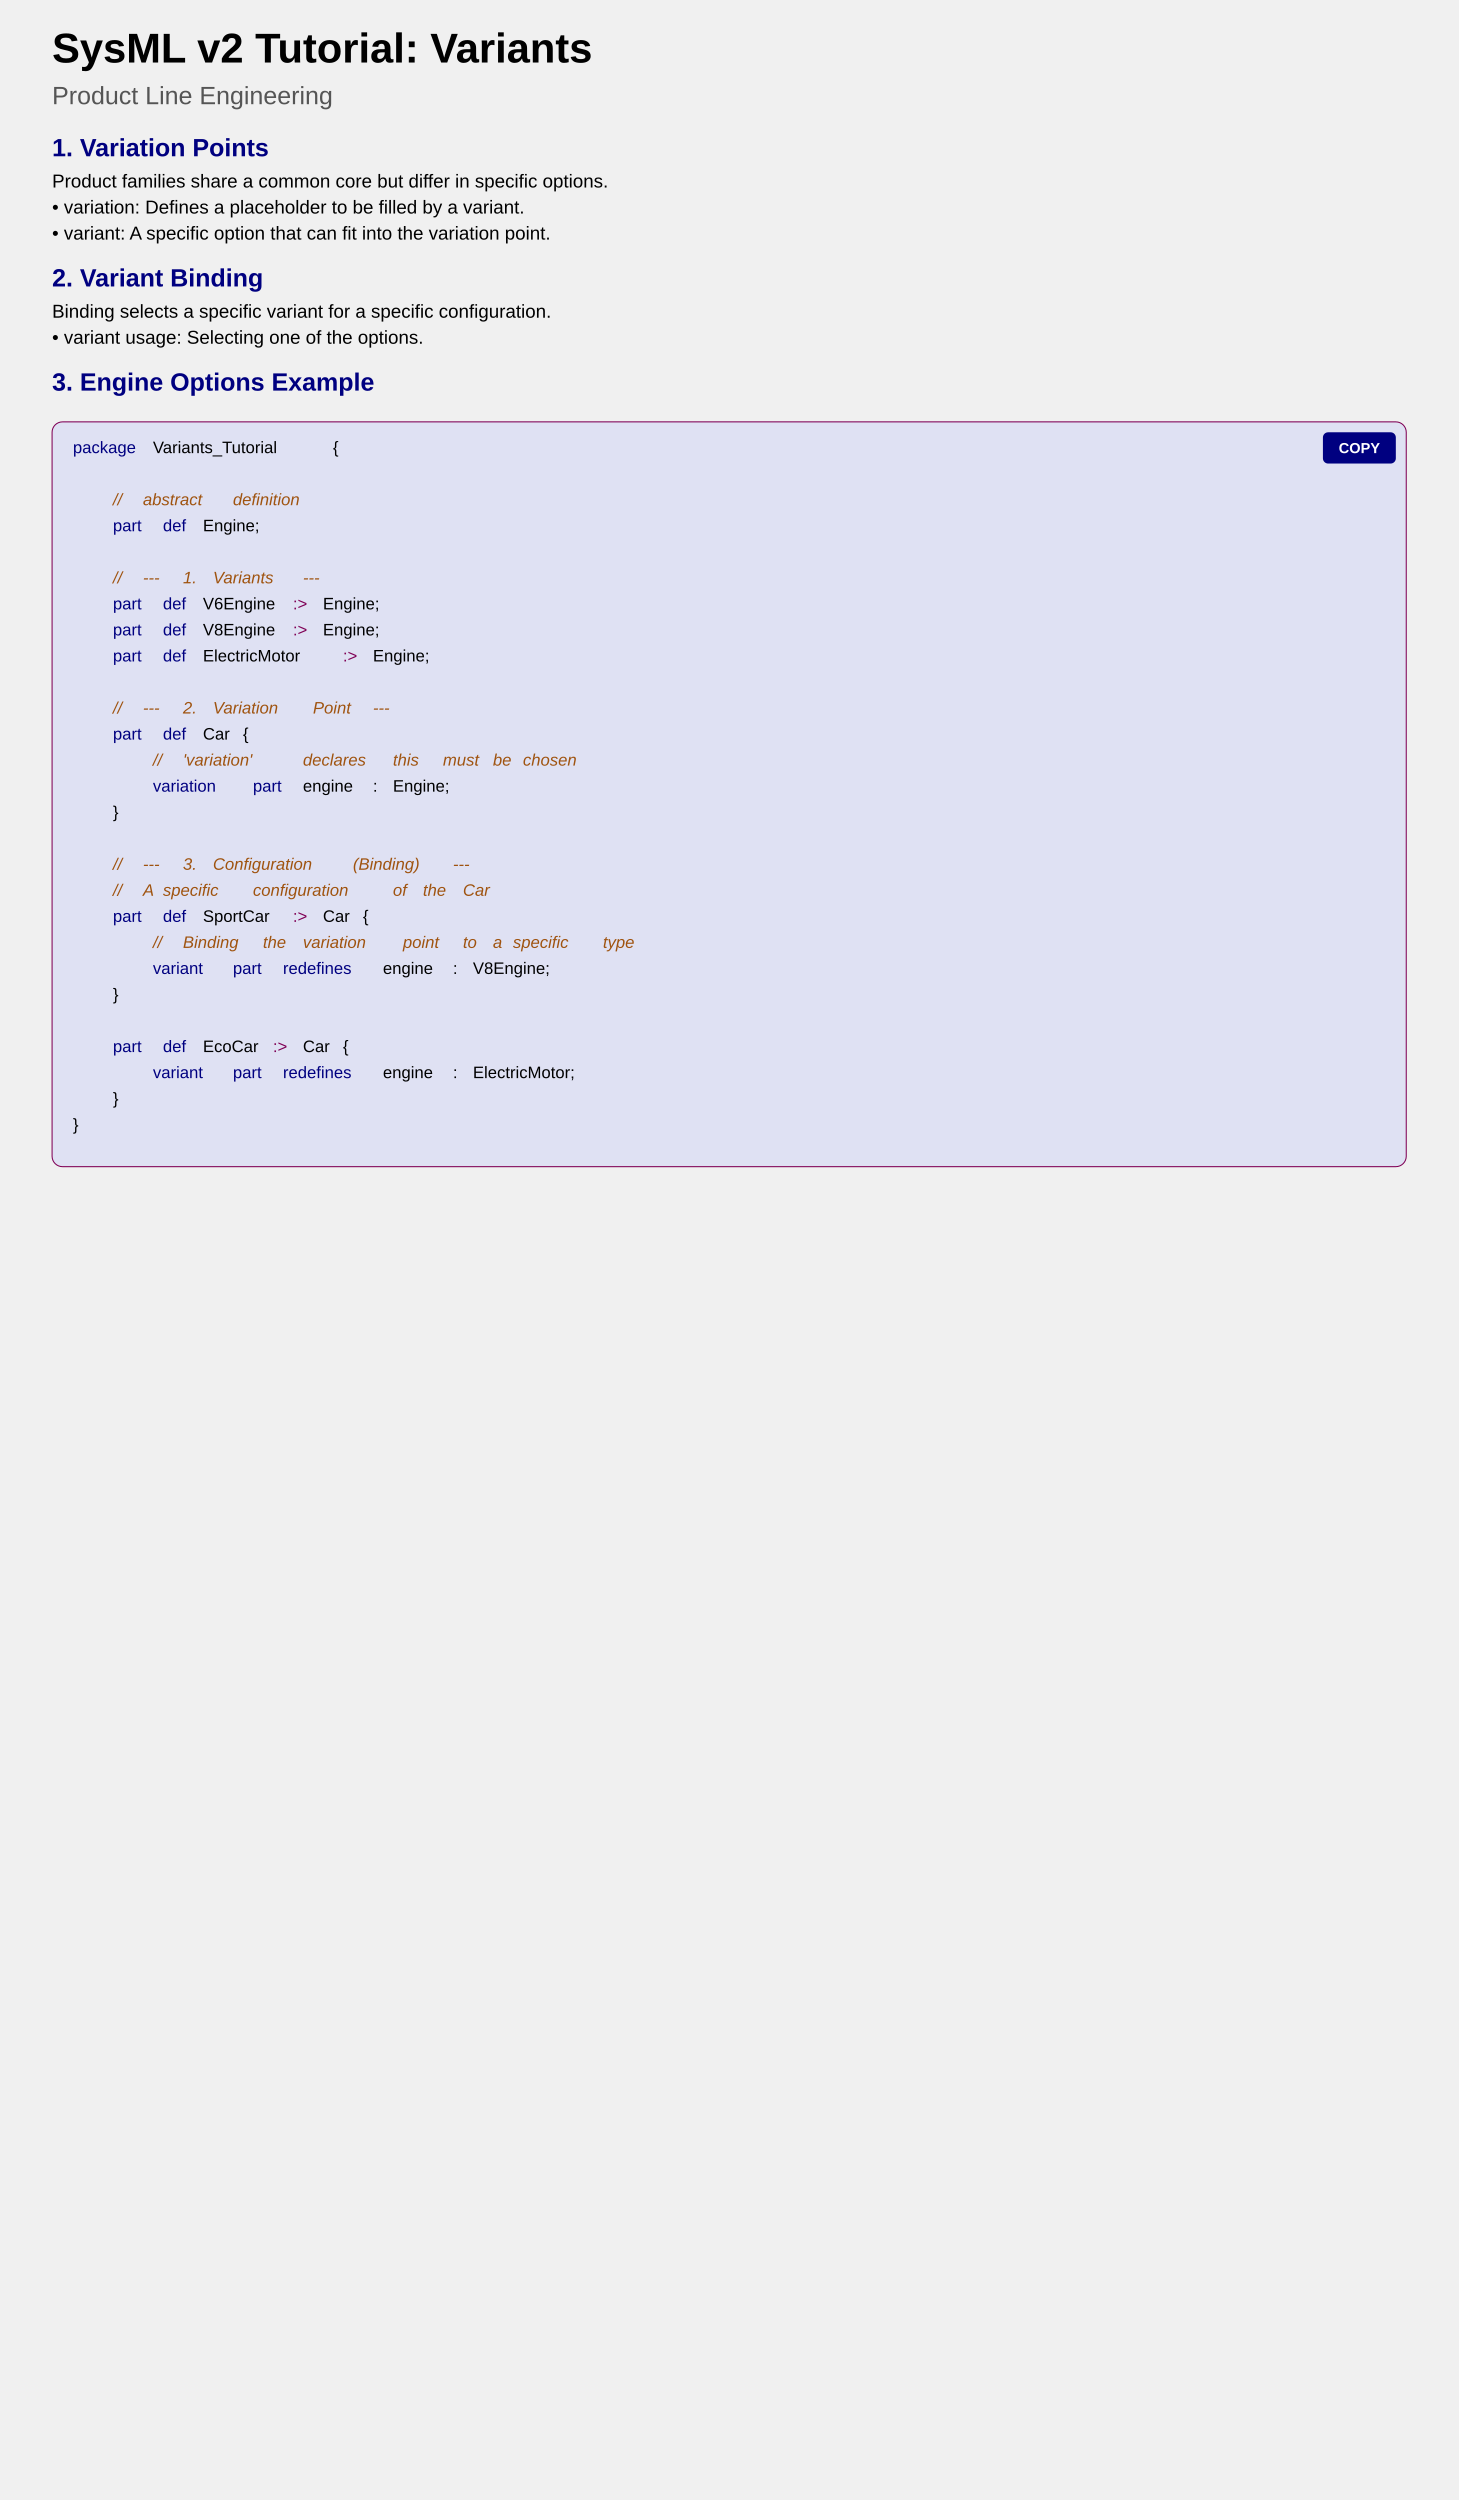
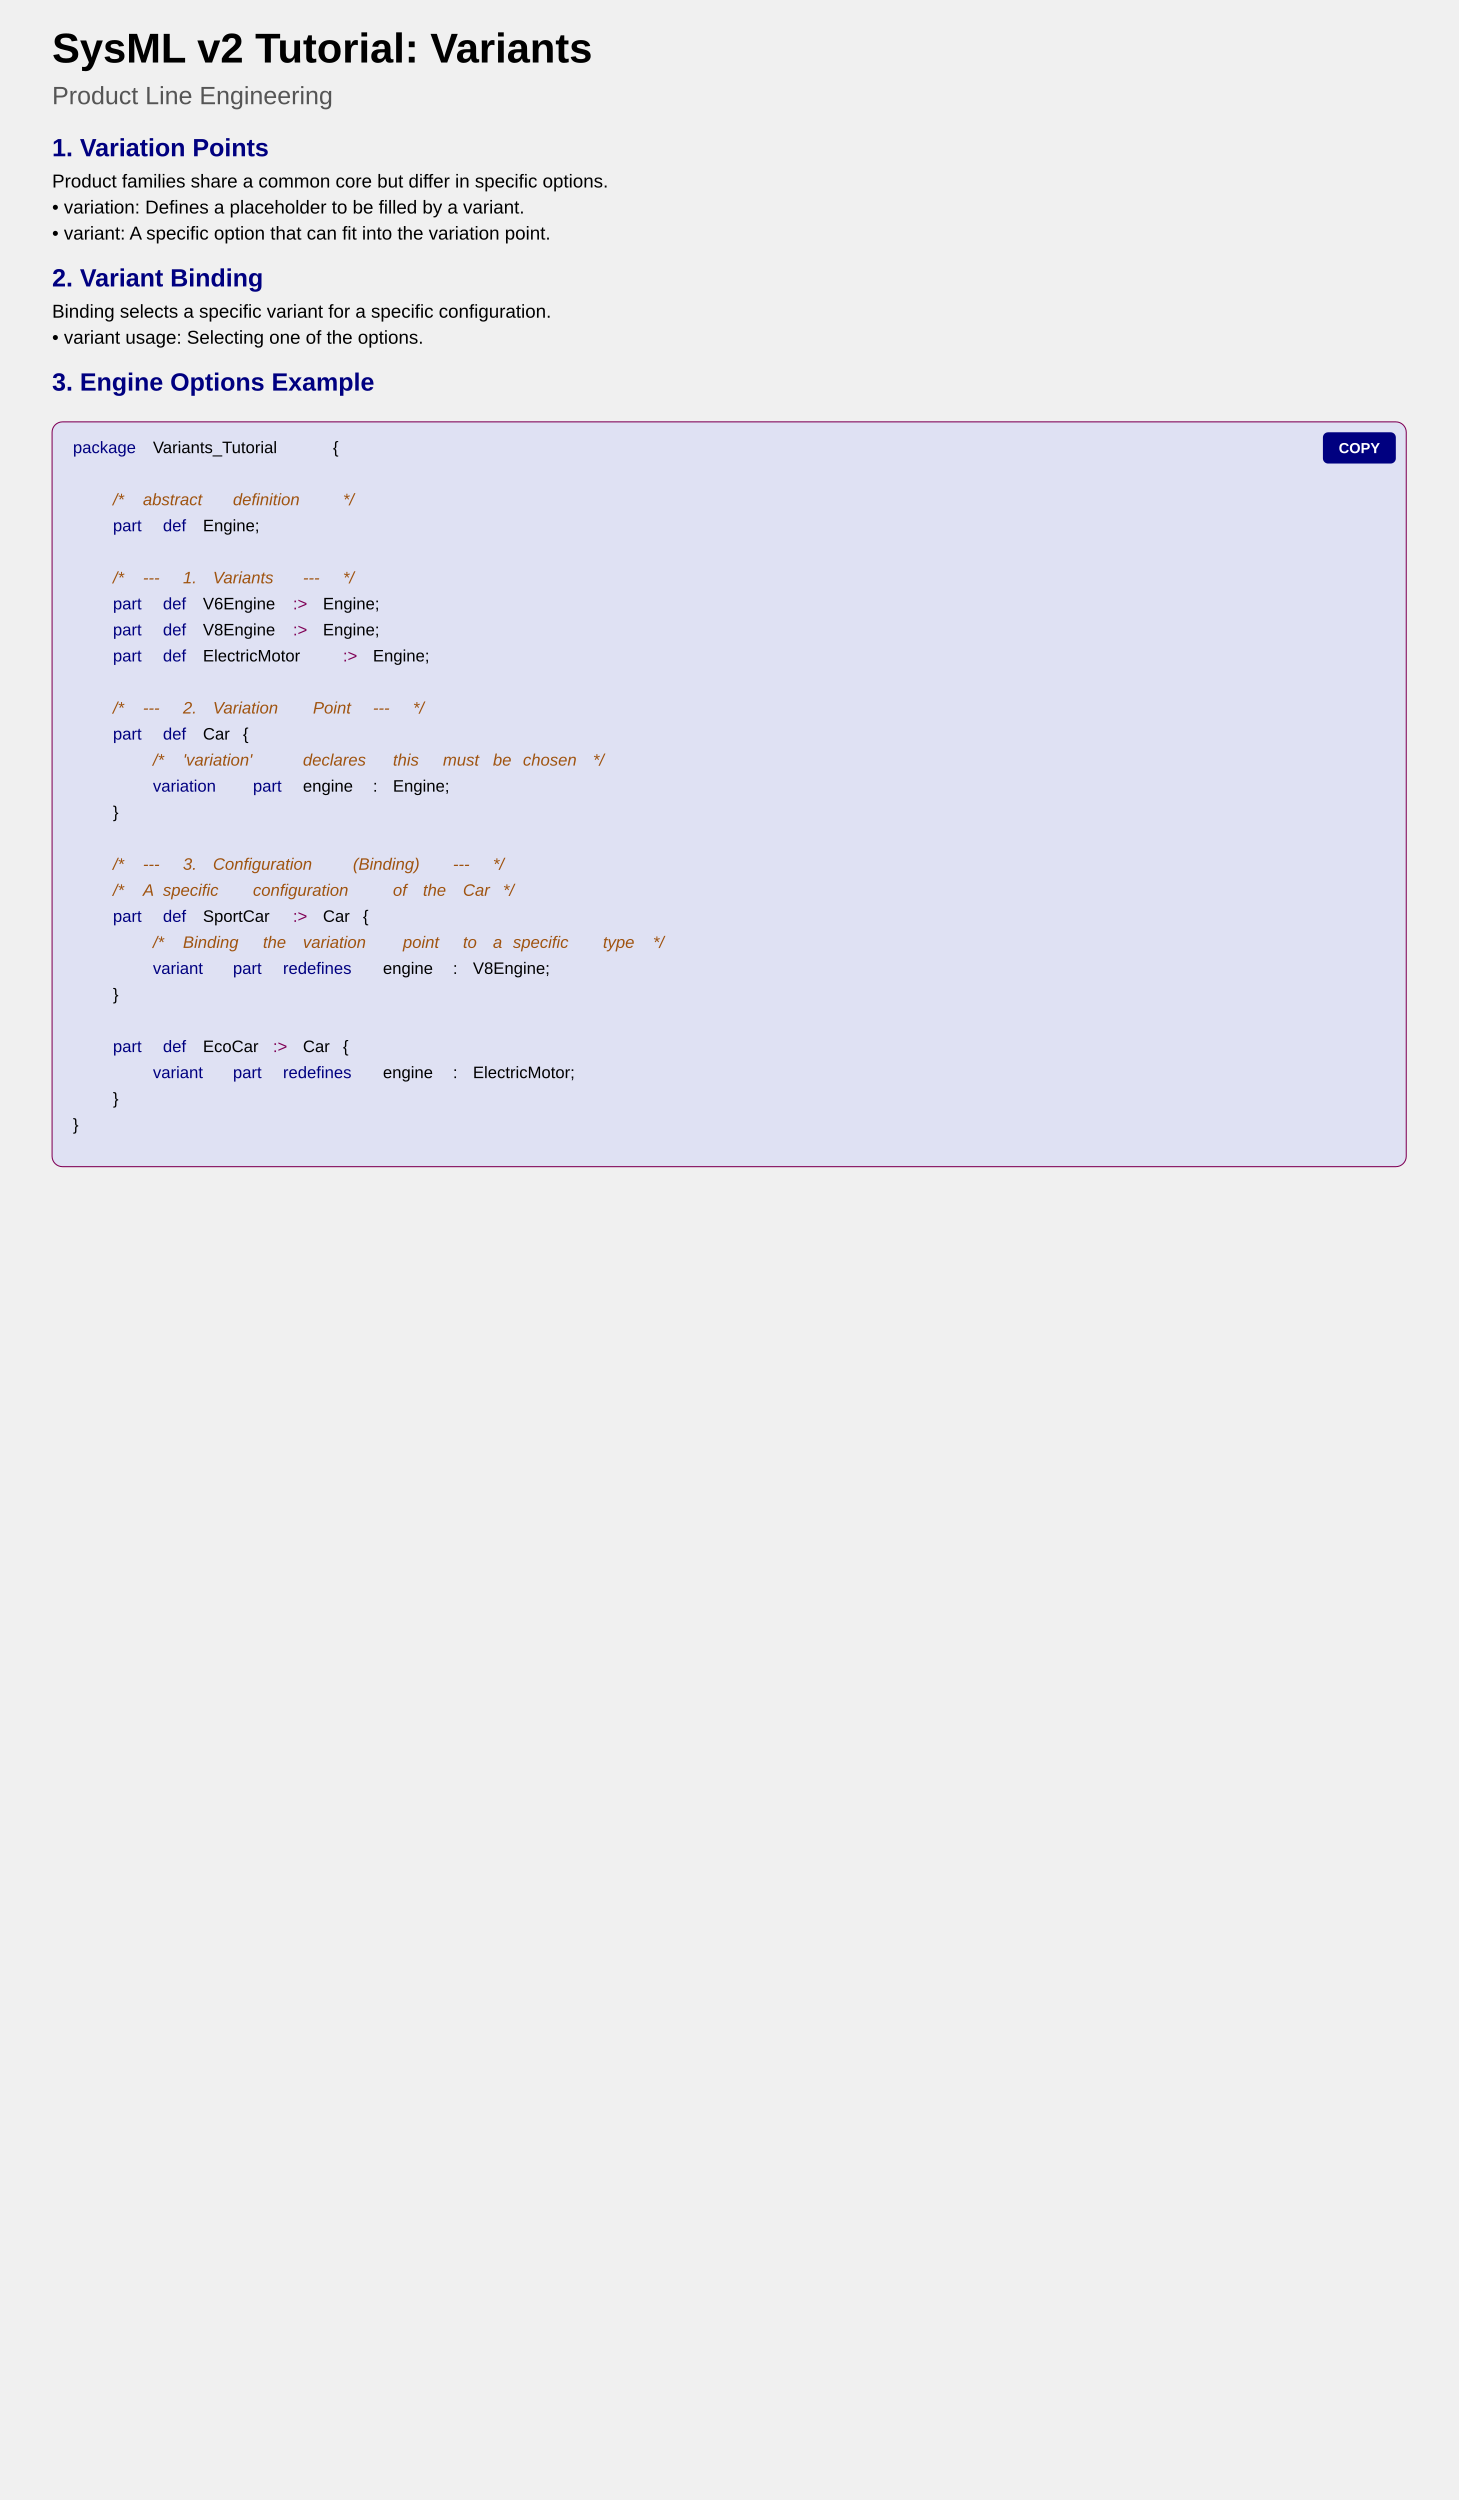
<svg xmlns="http://www.w3.org/2000/svg" width="1400" height="2400" viewBox="0 0 1400 2400" style="font-family: 'Arial', sans-serif; background-color: #FFFFFF;">
  <text x="50" y="60" font-size="40" fill="#000000" font-weight="bold" text-anchor="start" font-family="'Arial', sans-serif">SysML v2 Tutorial: Variants</text>
  <text x="50" y="100" font-size="24" fill="#555555" font-weight="italic" text-anchor="start" font-family="'Arial', sans-serif">Product Line Engineering</text>
  <text x="50" y="150" font-size="24" fill="#000080" font-weight="bold" text-anchor="start">1. Variation Points</text>
  <text x="50" y="180" font-size="18" fill="#000000" font-weight="normal" text-anchor="start">Product families share a common core but differ in specific options.</text>
  <text x="50" y="205" font-size="18" fill="#000000" font-weight="normal" text-anchor="start">• variation: Defines a placeholder to be filled by a variant.</text>
  <text x="50" y="230" font-size="18" fill="#000000" font-weight="normal" text-anchor="start">• variant: A specific option that can fit into the variation point.</text>
  <text x="50" y="275" font-size="24" fill="#000080" font-weight="bold" text-anchor="start">2. Variant Binding</text>
  <text x="50" y="305" font-size="18" fill="#000000" font-weight="normal" text-anchor="start">Binding selects a specific variant for a specific configuration.</text>
  <text x="50" y="330" font-size="18" fill="#000000" font-weight="normal" text-anchor="start">• variant usage: Selecting one of the options.</text>
  <text x="50" y="375" font-size="24" fill="#000080" font-weight="bold" text-anchor="start">3. Engine Options Example</text>
  <rect x="50" y="405" width="1300" height="715" fill="#DFE1F3" rx="10" ry="10" stroke="#7F0055" stroke-width="1" />
-   <text id="code_094c2b44087c450f84b5f7f4574c7ae9" style="display:none;">cGFja2FnZSBWYXJpYW50c19UdXRvcmlhbCB7CiAgICAKICAgIC8vIGFic3RyYWN0IGRlZmluaXRpb24KICAgIHBhcnQgZGVmIEVuZ2luZTsKICAgIAogICAgLy8gLS0tIDEuIFZhcmlhbnRzIC0tLQogICAgcGFydCBkZWYgVjZFbmdpbmUgOj4gRW5naW5lOwogICAgcGFydCBkZWYgVjhFbmdpbmUgOj4gRW5naW5lOwogICAgcGFydCBkZWYgRWxlY3RyaWNNb3RvciA6PiBFbmdpbmU7CiAgICAKICAgIC8vIC0tLSAyLiBWYXJpYXRpb24gUG9pbnQgLS0tCiAgICBwYXJ0IGRlZiBDYXIgewogICAgICAgIC8vICd2YXJpYXRpb24nIGRlY2xhcmVzIHRoaXMgbXVzdCBiZSBjaG9zZW4KICAgICAgICB2YXJpYXRpb24gcGFydCBlbmdpbmUgOiBFbmdpbmU7CiAgICB9CiAgICAKICAgIC8vIC0tLSAzLiBDb25maWd1cmF0aW9uIChCaW5kaW5nKSAtLS0KICAgIC8vIEEgc3BlY2lmaWMgY29uZmlndXJhdGlvbiBvZiB0aGUgQ2FyCiAgICBwYXJ0IGRlZiBTcG9ydENhciA6PiBDYXIgewogICAgICAgIC8vIEJpbmRpbmcgdGhlIHZhcmlhdGlvbiBwb2ludCB0byBhIHNwZWNpZmljIHR5cGUKICAgICAgICB2YXJpYW50IHBhcnQgcmVkZWZpbmVzIGVuZ2luZSA6IFY4RW5naW5lOwogICAgfQogICAgCiAgICBwYXJ0IGRlZiBFY29DYXIgOj4gQ2FyIHsKICAgICAgICB2YXJpYW50IHBhcnQgcmVkZWZpbmVzIGVuZ2luZSA6IEVsZWN0cmljTW90b3I7CiAgICB9Cn0=</text>
+   <text id="code_355926c9992145b9bba77c5f2ae8bbe0" style="display:none;">cGFja2FnZSBWYXJpYW50c19UdXRvcmlhbCB7CiAgICAKICAgIC8qIGFic3RyYWN0IGRlZmluaXRpb24gKi8KICAgIHBhcnQgZGVmIEVuZ2luZTsKICAgIAogICAgLyogLS0tIDEuIFZhcmlhbnRzIC0tLSAqLwogICAgcGFydCBkZWYgVjZFbmdpbmUgOj4gRW5naW5lOwogICAgcGFydCBkZWYgVjhFbmdpbmUgOj4gRW5naW5lOwogICAgcGFydCBkZWYgRWxlY3RyaWNNb3RvciA6PiBFbmdpbmU7CiAgICAKICAgIC8qIC0tLSAyLiBWYXJpYXRpb24gUG9pbnQgLS0tICovCiAgICBwYXJ0IGRlZiBDYXIgewogICAgICAgIC8qICd2YXJpYXRpb24nIGRlY2xhcmVzIHRoaXMgbXVzdCBiZSBjaG9zZW4gKi8KICAgICAgICB2YXJpYXRpb24gcGFydCBlbmdpbmUgOiBFbmdpbmU7CiAgICB9CiAgICAKICAgIC8qIC0tLSAzLiBDb25maWd1cmF0aW9uIChCaW5kaW5nKSAtLS0gKi8KICAgIC8qIEEgc3BlY2lmaWMgY29uZmlndXJhdGlvbiBvZiB0aGUgQ2FyICovCiAgICBwYXJ0IGRlZiBTcG9ydENhciA6PiBDYXIgewogICAgICAgIC8qIEJpbmRpbmcgdGhlIHZhcmlhdGlvbiBwb2ludCB0byBhIHNwZWNpZmljIHR5cGUgKi8KICAgICAgICB2YXJpYW50IHBhcnQgcmVkZWZpbmVzIGVuZ2luZSA6IFY4RW5naW5lOwogICAgfQogICAgCiAgICBwYXJ0IGRlZiBFY29DYXIgOj4gQ2FyIHsKICAgICAgICB2YXJpYW50IHBhcnQgcmVkZWZpbmVzIGVuZ2luZSA6IEVsZWN0cmljTW90b3I7CiAgICB9Cn0=</text>
  <g style="cursor: pointer;">
    <rect x="1270" y="415" width="70" height="30" fill="#000080" rx="5" ry="5" />
    <text x="1305" y="435" font-size="14" fill="#FFFFFF" font-weight="bold" text-anchor="middle">COPY</text>
  </g>
  <text x="70" y="435" font-size="16" fill="#000080" font-weight="normal" text-anchor="start" font-family="'Arial', sans-serif" font-style="normal" xml:space="preserve">package </text>
  <text x="146.8" y="435" font-size="16" fill="#000000" font-weight="normal" text-anchor="start" font-family="'Arial', sans-serif" font-style="normal" xml:space="preserve">Variants_Tutorial </text>
  <text x="319.6" y="435" font-size="16" fill="#000000" font-weight="normal" text-anchor="start" font-family="'Arial', sans-serif" font-style="normal" xml:space="preserve">{ </text>
  <text x="70" y="460" font-size="16" fill="#000000" font-weight="normal" text-anchor="start" font-family="'Arial', sans-serif" font-style="normal" xml:space="preserve"> </text>
  <text x="79.6" y="460" font-size="16" fill="#000000" font-weight="normal" text-anchor="start" font-family="'Arial', sans-serif" font-style="normal" xml:space="preserve"> </text>
  <text x="89.2" y="460" font-size="16" fill="#000000" font-weight="normal" text-anchor="start" font-family="'Arial', sans-serif" font-style="normal" xml:space="preserve"> </text>
  <text x="98.8" y="460" font-size="16" fill="#000000" font-weight="normal" text-anchor="start" font-family="'Arial', sans-serif" font-style="normal" xml:space="preserve"> </text>
  <text x="108.4" y="460" font-size="16" fill="#000000" font-weight="normal" text-anchor="start" font-family="'Arial', sans-serif" font-style="normal" xml:space="preserve"> </text>
  <text x="70" y="485" font-size="16" fill="#000000" font-weight="normal" text-anchor="start" font-family="'Arial', sans-serif" font-style="normal" xml:space="preserve"> </text>
  <text x="79.6" y="485" font-size="16" fill="#000000" font-weight="normal" text-anchor="start" font-family="'Arial', sans-serif" font-style="normal" xml:space="preserve"> </text>
  <text x="89.2" y="485" font-size="16" fill="#000000" font-weight="normal" text-anchor="start" font-family="'Arial', sans-serif" font-style="normal" xml:space="preserve"> </text>
  <text x="98.8" y="485" font-size="16" fill="#000000" font-weight="normal" text-anchor="start" font-family="'Arial', sans-serif" font-style="normal" xml:space="preserve"> </text>
-   <text x="108.4" y="485" font-size="16" fill="#9F530F" font-weight="normal" text-anchor="start" font-family="'Arial', sans-serif" font-style="italic" xml:space="preserve">// </text>
+   <text x="108.4" y="485" font-size="16" fill="#9F530F" font-weight="normal" text-anchor="start" font-family="'Arial', sans-serif" font-style="italic" xml:space="preserve">/* </text>
  <text x="137.2" y="485" font-size="16" fill="#9F530F" font-weight="normal" text-anchor="start" font-family="'Arial', sans-serif" font-style="italic" xml:space="preserve">abstract </text>
  <text x="223.6" y="485" font-size="16" fill="#9F530F" font-weight="normal" text-anchor="start" font-family="'Arial', sans-serif" font-style="italic" xml:space="preserve">definition </text>
+   <text x="329.2" y="485" font-size="16" fill="#9F530F" font-weight="normal" text-anchor="start" font-family="'Arial', sans-serif" font-style="italic" xml:space="preserve">*/ </text>
  <text x="70" y="510" font-size="16" fill="#000000" font-weight="normal" text-anchor="start" font-family="'Arial', sans-serif" font-style="normal" xml:space="preserve"> </text>
  <text x="79.6" y="510" font-size="16" fill="#000000" font-weight="normal" text-anchor="start" font-family="'Arial', sans-serif" font-style="normal" xml:space="preserve"> </text>
  <text x="89.2" y="510" font-size="16" fill="#000000" font-weight="normal" text-anchor="start" font-family="'Arial', sans-serif" font-style="normal" xml:space="preserve"> </text>
  <text x="98.8" y="510" font-size="16" fill="#000000" font-weight="normal" text-anchor="start" font-family="'Arial', sans-serif" font-style="normal" xml:space="preserve"> </text>
  <text x="108.4" y="510" font-size="16" fill="#000080" font-weight="normal" text-anchor="start" font-family="'Arial', sans-serif" font-style="normal" xml:space="preserve">part </text>
  <text x="156.4" y="510" font-size="16" fill="#000080" font-weight="normal" text-anchor="start" font-family="'Arial', sans-serif" font-style="normal" xml:space="preserve">def </text>
  <text x="194.8" y="510" font-size="16" fill="#000000" font-weight="normal" text-anchor="start" font-family="'Arial', sans-serif" font-style="normal" xml:space="preserve">Engine; </text>
  <text x="70" y="535" font-size="16" fill="#000000" font-weight="normal" text-anchor="start" font-family="'Arial', sans-serif" font-style="normal" xml:space="preserve"> </text>
  <text x="79.6" y="535" font-size="16" fill="#000000" font-weight="normal" text-anchor="start" font-family="'Arial', sans-serif" font-style="normal" xml:space="preserve"> </text>
  <text x="89.2" y="535" font-size="16" fill="#000000" font-weight="normal" text-anchor="start" font-family="'Arial', sans-serif" font-style="normal" xml:space="preserve"> </text>
  <text x="98.8" y="535" font-size="16" fill="#000000" font-weight="normal" text-anchor="start" font-family="'Arial', sans-serif" font-style="normal" xml:space="preserve"> </text>
  <text x="108.4" y="535" font-size="16" fill="#000000" font-weight="normal" text-anchor="start" font-family="'Arial', sans-serif" font-style="normal" xml:space="preserve"> </text>
  <text x="70" y="560" font-size="16" fill="#000000" font-weight="normal" text-anchor="start" font-family="'Arial', sans-serif" font-style="normal" xml:space="preserve"> </text>
  <text x="79.6" y="560" font-size="16" fill="#000000" font-weight="normal" text-anchor="start" font-family="'Arial', sans-serif" font-style="normal" xml:space="preserve"> </text>
  <text x="89.2" y="560" font-size="16" fill="#000000" font-weight="normal" text-anchor="start" font-family="'Arial', sans-serif" font-style="normal" xml:space="preserve"> </text>
  <text x="98.8" y="560" font-size="16" fill="#000000" font-weight="normal" text-anchor="start" font-family="'Arial', sans-serif" font-style="normal" xml:space="preserve"> </text>
-   <text x="108.4" y="560" font-size="16" fill="#9F530F" font-weight="normal" text-anchor="start" font-family="'Arial', sans-serif" font-style="italic" xml:space="preserve">// </text>
+   <text x="108.4" y="560" font-size="16" fill="#9F530F" font-weight="normal" text-anchor="start" font-family="'Arial', sans-serif" font-style="italic" xml:space="preserve">/* </text>
  <text x="137.2" y="560" font-size="16" fill="#9F530F" font-weight="normal" text-anchor="start" font-family="'Arial', sans-serif" font-style="italic" xml:space="preserve">--- </text>
  <text x="175.6" y="560" font-size="16" fill="#9F530F" font-weight="normal" text-anchor="start" font-family="'Arial', sans-serif" font-style="italic" xml:space="preserve">1. </text>
  <text x="204.4" y="560" font-size="16" fill="#9F530F" font-weight="normal" text-anchor="start" font-family="'Arial', sans-serif" font-style="italic" xml:space="preserve">Variants </text>
  <text x="290.8" y="560" font-size="16" fill="#9F530F" font-weight="normal" text-anchor="start" font-family="'Arial', sans-serif" font-style="italic" xml:space="preserve">--- </text>
+   <text x="329.2" y="560" font-size="16" fill="#9F530F" font-weight="normal" text-anchor="start" font-family="'Arial', sans-serif" font-style="italic" xml:space="preserve">*/ </text>
  <text x="70" y="585" font-size="16" fill="#000000" font-weight="normal" text-anchor="start" font-family="'Arial', sans-serif" font-style="normal" xml:space="preserve"> </text>
  <text x="79.6" y="585" font-size="16" fill="#000000" font-weight="normal" text-anchor="start" font-family="'Arial', sans-serif" font-style="normal" xml:space="preserve"> </text>
  <text x="89.2" y="585" font-size="16" fill="#000000" font-weight="normal" text-anchor="start" font-family="'Arial', sans-serif" font-style="normal" xml:space="preserve"> </text>
  <text x="98.8" y="585" font-size="16" fill="#000000" font-weight="normal" text-anchor="start" font-family="'Arial', sans-serif" font-style="normal" xml:space="preserve"> </text>
  <text x="108.4" y="585" font-size="16" fill="#000080" font-weight="normal" text-anchor="start" font-family="'Arial', sans-serif" font-style="normal" xml:space="preserve">part </text>
  <text x="156.4" y="585" font-size="16" fill="#000080" font-weight="normal" text-anchor="start" font-family="'Arial', sans-serif" font-style="normal" xml:space="preserve">def </text>
  <text x="194.8" y="585" font-size="16" fill="#000000" font-weight="normal" text-anchor="start" font-family="'Arial', sans-serif" font-style="normal" xml:space="preserve">V6Engine </text>
  <text x="281.2" y="585" font-size="16" fill="#7F0055" font-weight="normal" text-anchor="start" font-family="'Arial', sans-serif" font-style="normal" xml:space="preserve">:&gt; </text>
  <text x="310.0" y="585" font-size="16" fill="#000000" font-weight="normal" text-anchor="start" font-family="'Arial', sans-serif" font-style="normal" xml:space="preserve">Engine; </text>
  <text x="70" y="610" font-size="16" fill="#000000" font-weight="normal" text-anchor="start" font-family="'Arial', sans-serif" font-style="normal" xml:space="preserve"> </text>
  <text x="79.6" y="610" font-size="16" fill="#000000" font-weight="normal" text-anchor="start" font-family="'Arial', sans-serif" font-style="normal" xml:space="preserve"> </text>
  <text x="89.2" y="610" font-size="16" fill="#000000" font-weight="normal" text-anchor="start" font-family="'Arial', sans-serif" font-style="normal" xml:space="preserve"> </text>
  <text x="98.8" y="610" font-size="16" fill="#000000" font-weight="normal" text-anchor="start" font-family="'Arial', sans-serif" font-style="normal" xml:space="preserve"> </text>
  <text x="108.4" y="610" font-size="16" fill="#000080" font-weight="normal" text-anchor="start" font-family="'Arial', sans-serif" font-style="normal" xml:space="preserve">part </text>
  <text x="156.4" y="610" font-size="16" fill="#000080" font-weight="normal" text-anchor="start" font-family="'Arial', sans-serif" font-style="normal" xml:space="preserve">def </text>
  <text x="194.8" y="610" font-size="16" fill="#000000" font-weight="normal" text-anchor="start" font-family="'Arial', sans-serif" font-style="normal" xml:space="preserve">V8Engine </text>
  <text x="281.2" y="610" font-size="16" fill="#7F0055" font-weight="normal" text-anchor="start" font-family="'Arial', sans-serif" font-style="normal" xml:space="preserve">:&gt; </text>
  <text x="310.0" y="610" font-size="16" fill="#000000" font-weight="normal" text-anchor="start" font-family="'Arial', sans-serif" font-style="normal" xml:space="preserve">Engine; </text>
  <text x="70" y="635" font-size="16" fill="#000000" font-weight="normal" text-anchor="start" font-family="'Arial', sans-serif" font-style="normal" xml:space="preserve"> </text>
  <text x="79.6" y="635" font-size="16" fill="#000000" font-weight="normal" text-anchor="start" font-family="'Arial', sans-serif" font-style="normal" xml:space="preserve"> </text>
  <text x="89.2" y="635" font-size="16" fill="#000000" font-weight="normal" text-anchor="start" font-family="'Arial', sans-serif" font-style="normal" xml:space="preserve"> </text>
  <text x="98.8" y="635" font-size="16" fill="#000000" font-weight="normal" text-anchor="start" font-family="'Arial', sans-serif" font-style="normal" xml:space="preserve"> </text>
  <text x="108.4" y="635" font-size="16" fill="#000080" font-weight="normal" text-anchor="start" font-family="'Arial', sans-serif" font-style="normal" xml:space="preserve">part </text>
  <text x="156.4" y="635" font-size="16" fill="#000080" font-weight="normal" text-anchor="start" font-family="'Arial', sans-serif" font-style="normal" xml:space="preserve">def </text>
  <text x="194.8" y="635" font-size="16" fill="#000000" font-weight="normal" text-anchor="start" font-family="'Arial', sans-serif" font-style="normal" xml:space="preserve">ElectricMotor </text>
  <text x="329.2" y="635" font-size="16" fill="#7F0055" font-weight="normal" text-anchor="start" font-family="'Arial', sans-serif" font-style="normal" xml:space="preserve">:&gt; </text>
  <text x="358.0" y="635" font-size="16" fill="#000000" font-weight="normal" text-anchor="start" font-family="'Arial', sans-serif" font-style="normal" xml:space="preserve">Engine; </text>
  <text x="70" y="660" font-size="16" fill="#000000" font-weight="normal" text-anchor="start" font-family="'Arial', sans-serif" font-style="normal" xml:space="preserve"> </text>
  <text x="79.6" y="660" font-size="16" fill="#000000" font-weight="normal" text-anchor="start" font-family="'Arial', sans-serif" font-style="normal" xml:space="preserve"> </text>
  <text x="89.2" y="660" font-size="16" fill="#000000" font-weight="normal" text-anchor="start" font-family="'Arial', sans-serif" font-style="normal" xml:space="preserve"> </text>
  <text x="98.8" y="660" font-size="16" fill="#000000" font-weight="normal" text-anchor="start" font-family="'Arial', sans-serif" font-style="normal" xml:space="preserve"> </text>
  <text x="108.4" y="660" font-size="16" fill="#000000" font-weight="normal" text-anchor="start" font-family="'Arial', sans-serif" font-style="normal" xml:space="preserve"> </text>
  <text x="70" y="685" font-size="16" fill="#000000" font-weight="normal" text-anchor="start" font-family="'Arial', sans-serif" font-style="normal" xml:space="preserve"> </text>
  <text x="79.6" y="685" font-size="16" fill="#000000" font-weight="normal" text-anchor="start" font-family="'Arial', sans-serif" font-style="normal" xml:space="preserve"> </text>
  <text x="89.2" y="685" font-size="16" fill="#000000" font-weight="normal" text-anchor="start" font-family="'Arial', sans-serif" font-style="normal" xml:space="preserve"> </text>
  <text x="98.8" y="685" font-size="16" fill="#000000" font-weight="normal" text-anchor="start" font-family="'Arial', sans-serif" font-style="normal" xml:space="preserve"> </text>
-   <text x="108.4" y="685" font-size="16" fill="#9F530F" font-weight="normal" text-anchor="start" font-family="'Arial', sans-serif" font-style="italic" xml:space="preserve">// </text>
+   <text x="108.4" y="685" font-size="16" fill="#9F530F" font-weight="normal" text-anchor="start" font-family="'Arial', sans-serif" font-style="italic" xml:space="preserve">/* </text>
  <text x="137.2" y="685" font-size="16" fill="#9F530F" font-weight="normal" text-anchor="start" font-family="'Arial', sans-serif" font-style="italic" xml:space="preserve">--- </text>
  <text x="175.6" y="685" font-size="16" fill="#9F530F" font-weight="normal" text-anchor="start" font-family="'Arial', sans-serif" font-style="italic" xml:space="preserve">2. </text>
  <text x="204.4" y="685" font-size="16" fill="#9F530F" font-weight="normal" text-anchor="start" font-family="'Arial', sans-serif" font-style="italic" xml:space="preserve">Variation </text>
  <text x="300.4" y="685" font-size="16" fill="#9F530F" font-weight="normal" text-anchor="start" font-family="'Arial', sans-serif" font-style="italic" xml:space="preserve">Point </text>
  <text x="358.0" y="685" font-size="16" fill="#9F530F" font-weight="normal" text-anchor="start" font-family="'Arial', sans-serif" font-style="italic" xml:space="preserve">--- </text>
+   <text x="396.4" y="685" font-size="16" fill="#9F530F" font-weight="normal" text-anchor="start" font-family="'Arial', sans-serif" font-style="italic" xml:space="preserve">*/ </text>
  <text x="70" y="710" font-size="16" fill="#000000" font-weight="normal" text-anchor="start" font-family="'Arial', sans-serif" font-style="normal" xml:space="preserve"> </text>
  <text x="79.6" y="710" font-size="16" fill="#000000" font-weight="normal" text-anchor="start" font-family="'Arial', sans-serif" font-style="normal" xml:space="preserve"> </text>
  <text x="89.2" y="710" font-size="16" fill="#000000" font-weight="normal" text-anchor="start" font-family="'Arial', sans-serif" font-style="normal" xml:space="preserve"> </text>
  <text x="98.8" y="710" font-size="16" fill="#000000" font-weight="normal" text-anchor="start" font-family="'Arial', sans-serif" font-style="normal" xml:space="preserve"> </text>
  <text x="108.4" y="710" font-size="16" fill="#000080" font-weight="normal" text-anchor="start" font-family="'Arial', sans-serif" font-style="normal" xml:space="preserve">part </text>
  <text x="156.4" y="710" font-size="16" fill="#000080" font-weight="normal" text-anchor="start" font-family="'Arial', sans-serif" font-style="normal" xml:space="preserve">def </text>
  <text x="194.8" y="710" font-size="16" fill="#000000" font-weight="normal" text-anchor="start" font-family="'Arial', sans-serif" font-style="normal" xml:space="preserve">Car </text>
  <text x="233.2" y="710" font-size="16" fill="#000000" font-weight="normal" text-anchor="start" font-family="'Arial', sans-serif" font-style="normal" xml:space="preserve">{ </text>
  <text x="70" y="735" font-size="16" fill="#000000" font-weight="normal" text-anchor="start" font-family="'Arial', sans-serif" font-style="normal" xml:space="preserve"> </text>
  <text x="79.6" y="735" font-size="16" fill="#000000" font-weight="normal" text-anchor="start" font-family="'Arial', sans-serif" font-style="normal" xml:space="preserve"> </text>
  <text x="89.2" y="735" font-size="16" fill="#000000" font-weight="normal" text-anchor="start" font-family="'Arial', sans-serif" font-style="normal" xml:space="preserve"> </text>
  <text x="98.8" y="735" font-size="16" fill="#000000" font-weight="normal" text-anchor="start" font-family="'Arial', sans-serif" font-style="normal" xml:space="preserve"> </text>
  <text x="108.4" y="735" font-size="16" fill="#000000" font-weight="normal" text-anchor="start" font-family="'Arial', sans-serif" font-style="normal" xml:space="preserve"> </text>
  <text x="118" y="735" font-size="16" fill="#000000" font-weight="normal" text-anchor="start" font-family="'Arial', sans-serif" font-style="normal" xml:space="preserve"> </text>
  <text x="127.6" y="735" font-size="16" fill="#000000" font-weight="normal" text-anchor="start" font-family="'Arial', sans-serif" font-style="normal" xml:space="preserve"> </text>
  <text x="137.2" y="735" font-size="16" fill="#000000" font-weight="normal" text-anchor="start" font-family="'Arial', sans-serif" font-style="normal" xml:space="preserve"> </text>
-   <text x="146.8" y="735" font-size="16" fill="#9F530F" font-weight="normal" text-anchor="start" font-family="'Arial', sans-serif" font-style="italic" xml:space="preserve">// </text>
+   <text x="146.8" y="735" font-size="16" fill="#9F530F" font-weight="normal" text-anchor="start" font-family="'Arial', sans-serif" font-style="italic" xml:space="preserve">/* </text>
  <text x="175.6" y="735" font-size="16" fill="#9F530F" font-weight="normal" text-anchor="start" font-family="'Arial', sans-serif" font-style="italic" xml:space="preserve">'variation' </text>
  <text x="290.8" y="735" font-size="16" fill="#9F530F" font-weight="normal" text-anchor="start" font-family="'Arial', sans-serif" font-style="italic" xml:space="preserve">declares </text>
  <text x="377.2" y="735" font-size="16" fill="#9F530F" font-weight="normal" text-anchor="start" font-family="'Arial', sans-serif" font-style="italic" xml:space="preserve">this </text>
  <text x="425.2" y="735" font-size="16" fill="#9F530F" font-weight="normal" text-anchor="start" font-family="'Arial', sans-serif" font-style="italic" xml:space="preserve">must </text>
  <text x="473.2" y="735" font-size="16" fill="#9F530F" font-weight="normal" text-anchor="start" font-family="'Arial', sans-serif" font-style="italic" xml:space="preserve">be </text>
  <text x="502" y="735" font-size="16" fill="#9F530F" font-weight="normal" text-anchor="start" font-family="'Arial', sans-serif" font-style="italic" xml:space="preserve">chosen </text>
+   <text x="569.2" y="735" font-size="16" fill="#9F530F" font-weight="normal" text-anchor="start" font-family="'Arial', sans-serif" font-style="italic" xml:space="preserve">*/ </text>
  <text x="70" y="760" font-size="16" fill="#000000" font-weight="normal" text-anchor="start" font-family="'Arial', sans-serif" font-style="normal" xml:space="preserve"> </text>
  <text x="79.6" y="760" font-size="16" fill="#000000" font-weight="normal" text-anchor="start" font-family="'Arial', sans-serif" font-style="normal" xml:space="preserve"> </text>
  <text x="89.2" y="760" font-size="16" fill="#000000" font-weight="normal" text-anchor="start" font-family="'Arial', sans-serif" font-style="normal" xml:space="preserve"> </text>
  <text x="98.8" y="760" font-size="16" fill="#000000" font-weight="normal" text-anchor="start" font-family="'Arial', sans-serif" font-style="normal" xml:space="preserve"> </text>
  <text x="108.4" y="760" font-size="16" fill="#000000" font-weight="normal" text-anchor="start" font-family="'Arial', sans-serif" font-style="normal" xml:space="preserve"> </text>
  <text x="118" y="760" font-size="16" fill="#000000" font-weight="normal" text-anchor="start" font-family="'Arial', sans-serif" font-style="normal" xml:space="preserve"> </text>
  <text x="127.6" y="760" font-size="16" fill="#000000" font-weight="normal" text-anchor="start" font-family="'Arial', sans-serif" font-style="normal" xml:space="preserve"> </text>
  <text x="137.2" y="760" font-size="16" fill="#000000" font-weight="normal" text-anchor="start" font-family="'Arial', sans-serif" font-style="normal" xml:space="preserve"> </text>
  <text x="146.8" y="760" font-size="16" fill="#000080" font-weight="normal" text-anchor="start" font-family="'Arial', sans-serif" font-style="normal" xml:space="preserve">variation </text>
  <text x="242.8" y="760" font-size="16" fill="#000080" font-weight="normal" text-anchor="start" font-family="'Arial', sans-serif" font-style="normal" xml:space="preserve">part </text>
  <text x="290.8" y="760" font-size="16" fill="#000000" font-weight="normal" text-anchor="start" font-family="'Arial', sans-serif" font-style="normal" xml:space="preserve">engine </text>
  <text x="358" y="760" font-size="16" fill="#000000" font-weight="normal" text-anchor="start" font-family="'Arial', sans-serif" font-style="normal" xml:space="preserve">: </text>
  <text x="377.2" y="760" font-size="16" fill="#000000" font-weight="normal" text-anchor="start" font-family="'Arial', sans-serif" font-style="normal" xml:space="preserve">Engine; </text>
  <text x="70" y="785" font-size="16" fill="#000000" font-weight="normal" text-anchor="start" font-family="'Arial', sans-serif" font-style="normal" xml:space="preserve"> </text>
  <text x="79.6" y="785" font-size="16" fill="#000000" font-weight="normal" text-anchor="start" font-family="'Arial', sans-serif" font-style="normal" xml:space="preserve"> </text>
  <text x="89.2" y="785" font-size="16" fill="#000000" font-weight="normal" text-anchor="start" font-family="'Arial', sans-serif" font-style="normal" xml:space="preserve"> </text>
  <text x="98.8" y="785" font-size="16" fill="#000000" font-weight="normal" text-anchor="start" font-family="'Arial', sans-serif" font-style="normal" xml:space="preserve"> </text>
  <text x="108.4" y="785" font-size="16" fill="#000000" font-weight="normal" text-anchor="start" font-family="'Arial', sans-serif" font-style="normal" xml:space="preserve">} </text>
  <text x="70" y="810" font-size="16" fill="#000000" font-weight="normal" text-anchor="start" font-family="'Arial', sans-serif" font-style="normal" xml:space="preserve"> </text>
  <text x="79.6" y="810" font-size="16" fill="#000000" font-weight="normal" text-anchor="start" font-family="'Arial', sans-serif" font-style="normal" xml:space="preserve"> </text>
  <text x="89.2" y="810" font-size="16" fill="#000000" font-weight="normal" text-anchor="start" font-family="'Arial', sans-serif" font-style="normal" xml:space="preserve"> </text>
  <text x="98.8" y="810" font-size="16" fill="#000000" font-weight="normal" text-anchor="start" font-family="'Arial', sans-serif" font-style="normal" xml:space="preserve"> </text>
  <text x="108.4" y="810" font-size="16" fill="#000000" font-weight="normal" text-anchor="start" font-family="'Arial', sans-serif" font-style="normal" xml:space="preserve"> </text>
  <text x="70" y="835" font-size="16" fill="#000000" font-weight="normal" text-anchor="start" font-family="'Arial', sans-serif" font-style="normal" xml:space="preserve"> </text>
  <text x="79.6" y="835" font-size="16" fill="#000000" font-weight="normal" text-anchor="start" font-family="'Arial', sans-serif" font-style="normal" xml:space="preserve"> </text>
  <text x="89.2" y="835" font-size="16" fill="#000000" font-weight="normal" text-anchor="start" font-family="'Arial', sans-serif" font-style="normal" xml:space="preserve"> </text>
  <text x="98.8" y="835" font-size="16" fill="#000000" font-weight="normal" text-anchor="start" font-family="'Arial', sans-serif" font-style="normal" xml:space="preserve"> </text>
-   <text x="108.4" y="835" font-size="16" fill="#9F530F" font-weight="normal" text-anchor="start" font-family="'Arial', sans-serif" font-style="italic" xml:space="preserve">// </text>
+   <text x="108.4" y="835" font-size="16" fill="#9F530F" font-weight="normal" text-anchor="start" font-family="'Arial', sans-serif" font-style="italic" xml:space="preserve">/* </text>
  <text x="137.2" y="835" font-size="16" fill="#9F530F" font-weight="normal" text-anchor="start" font-family="'Arial', sans-serif" font-style="italic" xml:space="preserve">--- </text>
  <text x="175.6" y="835" font-size="16" fill="#9F530F" font-weight="normal" text-anchor="start" font-family="'Arial', sans-serif" font-style="italic" xml:space="preserve">3. </text>
  <text x="204.4" y="835" font-size="16" fill="#9F530F" font-weight="normal" text-anchor="start" font-family="'Arial', sans-serif" font-style="italic" xml:space="preserve">Configuration </text>
  <text x="338.8" y="835" font-size="16" fill="#9F530F" font-weight="normal" text-anchor="start" font-family="'Arial', sans-serif" font-style="italic" xml:space="preserve">(Binding) </text>
  <text x="434.8" y="835" font-size="16" fill="#9F530F" font-weight="normal" text-anchor="start" font-family="'Arial', sans-serif" font-style="italic" xml:space="preserve">--- </text>
+   <text x="473.2" y="835" font-size="16" fill="#9F530F" font-weight="normal" text-anchor="start" font-family="'Arial', sans-serif" font-style="italic" xml:space="preserve">*/ </text>
  <text x="70" y="860" font-size="16" fill="#000000" font-weight="normal" text-anchor="start" font-family="'Arial', sans-serif" font-style="normal" xml:space="preserve"> </text>
  <text x="79.6" y="860" font-size="16" fill="#000000" font-weight="normal" text-anchor="start" font-family="'Arial', sans-serif" font-style="normal" xml:space="preserve"> </text>
  <text x="89.2" y="860" font-size="16" fill="#000000" font-weight="normal" text-anchor="start" font-family="'Arial', sans-serif" font-style="normal" xml:space="preserve"> </text>
  <text x="98.8" y="860" font-size="16" fill="#000000" font-weight="normal" text-anchor="start" font-family="'Arial', sans-serif" font-style="normal" xml:space="preserve"> </text>
-   <text x="108.4" y="860" font-size="16" fill="#9F530F" font-weight="normal" text-anchor="start" font-family="'Arial', sans-serif" font-style="italic" xml:space="preserve">// </text>
+   <text x="108.4" y="860" font-size="16" fill="#9F530F" font-weight="normal" text-anchor="start" font-family="'Arial', sans-serif" font-style="italic" xml:space="preserve">/* </text>
  <text x="137.2" y="860" font-size="16" fill="#9F530F" font-weight="normal" text-anchor="start" font-family="'Arial', sans-serif" font-style="italic" xml:space="preserve">A </text>
  <text x="156.4" y="860" font-size="16" fill="#9F530F" font-weight="normal" text-anchor="start" font-family="'Arial', sans-serif" font-style="italic" xml:space="preserve">specific </text>
  <text x="242.8" y="860" font-size="16" fill="#9F530F" font-weight="normal" text-anchor="start" font-family="'Arial', sans-serif" font-style="italic" xml:space="preserve">configuration </text>
  <text x="377.2" y="860" font-size="16" fill="#9F530F" font-weight="normal" text-anchor="start" font-family="'Arial', sans-serif" font-style="italic" xml:space="preserve">of </text>
  <text x="406" y="860" font-size="16" fill="#9F530F" font-weight="normal" text-anchor="start" font-family="'Arial', sans-serif" font-style="italic" xml:space="preserve">the </text>
  <text x="444.4" y="860" font-size="16" fill="#9F530F" font-weight="normal" text-anchor="start" font-family="'Arial', sans-serif" font-style="italic" xml:space="preserve">Car </text>
+   <text x="482.8" y="860" font-size="16" fill="#9F530F" font-weight="normal" text-anchor="start" font-family="'Arial', sans-serif" font-style="italic" xml:space="preserve">*/ </text>
  <text x="70" y="885" font-size="16" fill="#000000" font-weight="normal" text-anchor="start" font-family="'Arial', sans-serif" font-style="normal" xml:space="preserve"> </text>
  <text x="79.6" y="885" font-size="16" fill="#000000" font-weight="normal" text-anchor="start" font-family="'Arial', sans-serif" font-style="normal" xml:space="preserve"> </text>
  <text x="89.2" y="885" font-size="16" fill="#000000" font-weight="normal" text-anchor="start" font-family="'Arial', sans-serif" font-style="normal" xml:space="preserve"> </text>
  <text x="98.8" y="885" font-size="16" fill="#000000" font-weight="normal" text-anchor="start" font-family="'Arial', sans-serif" font-style="normal" xml:space="preserve"> </text>
  <text x="108.4" y="885" font-size="16" fill="#000080" font-weight="normal" text-anchor="start" font-family="'Arial', sans-serif" font-style="normal" xml:space="preserve">part </text>
  <text x="156.4" y="885" font-size="16" fill="#000080" font-weight="normal" text-anchor="start" font-family="'Arial', sans-serif" font-style="normal" xml:space="preserve">def </text>
  <text x="194.8" y="885" font-size="16" fill="#000000" font-weight="normal" text-anchor="start" font-family="'Arial', sans-serif" font-style="normal" xml:space="preserve">SportCar </text>
  <text x="281.2" y="885" font-size="16" fill="#7F0055" font-weight="normal" text-anchor="start" font-family="'Arial', sans-serif" font-style="normal" xml:space="preserve">:&gt; </text>
  <text x="310.0" y="885" font-size="16" fill="#000000" font-weight="normal" text-anchor="start" font-family="'Arial', sans-serif" font-style="normal" xml:space="preserve">Car </text>
  <text x="348.4" y="885" font-size="16" fill="#000000" font-weight="normal" text-anchor="start" font-family="'Arial', sans-serif" font-style="normal" xml:space="preserve">{ </text>
  <text x="70" y="910" font-size="16" fill="#000000" font-weight="normal" text-anchor="start" font-family="'Arial', sans-serif" font-style="normal" xml:space="preserve"> </text>
  <text x="79.6" y="910" font-size="16" fill="#000000" font-weight="normal" text-anchor="start" font-family="'Arial', sans-serif" font-style="normal" xml:space="preserve"> </text>
  <text x="89.2" y="910" font-size="16" fill="#000000" font-weight="normal" text-anchor="start" font-family="'Arial', sans-serif" font-style="normal" xml:space="preserve"> </text>
  <text x="98.8" y="910" font-size="16" fill="#000000" font-weight="normal" text-anchor="start" font-family="'Arial', sans-serif" font-style="normal" xml:space="preserve"> </text>
  <text x="108.4" y="910" font-size="16" fill="#000000" font-weight="normal" text-anchor="start" font-family="'Arial', sans-serif" font-style="normal" xml:space="preserve"> </text>
  <text x="118" y="910" font-size="16" fill="#000000" font-weight="normal" text-anchor="start" font-family="'Arial', sans-serif" font-style="normal" xml:space="preserve"> </text>
  <text x="127.6" y="910" font-size="16" fill="#000000" font-weight="normal" text-anchor="start" font-family="'Arial', sans-serif" font-style="normal" xml:space="preserve"> </text>
  <text x="137.2" y="910" font-size="16" fill="#000000" font-weight="normal" text-anchor="start" font-family="'Arial', sans-serif" font-style="normal" xml:space="preserve"> </text>
-   <text x="146.8" y="910" font-size="16" fill="#9F530F" font-weight="normal" text-anchor="start" font-family="'Arial', sans-serif" font-style="italic" xml:space="preserve">// </text>
+   <text x="146.8" y="910" font-size="16" fill="#9F530F" font-weight="normal" text-anchor="start" font-family="'Arial', sans-serif" font-style="italic" xml:space="preserve">/* </text>
  <text x="175.6" y="910" font-size="16" fill="#9F530F" font-weight="normal" text-anchor="start" font-family="'Arial', sans-serif" font-style="italic" xml:space="preserve">Binding </text>
  <text x="252.4" y="910" font-size="16" fill="#9F530F" font-weight="normal" text-anchor="start" font-family="'Arial', sans-serif" font-style="italic" xml:space="preserve">the </text>
  <text x="290.8" y="910" font-size="16" fill="#9F530F" font-weight="normal" text-anchor="start" font-family="'Arial', sans-serif" font-style="italic" xml:space="preserve">variation </text>
  <text x="386.8" y="910" font-size="16" fill="#9F530F" font-weight="normal" text-anchor="start" font-family="'Arial', sans-serif" font-style="italic" xml:space="preserve">point </text>
  <text x="444.4" y="910" font-size="16" fill="#9F530F" font-weight="normal" text-anchor="start" font-family="'Arial', sans-serif" font-style="italic" xml:space="preserve">to </text>
  <text x="473.2" y="910" font-size="16" fill="#9F530F" font-weight="normal" text-anchor="start" font-family="'Arial', sans-serif" font-style="italic" xml:space="preserve">a </text>
  <text x="492.4" y="910" font-size="16" fill="#9F530F" font-weight="normal" text-anchor="start" font-family="'Arial', sans-serif" font-style="italic" xml:space="preserve">specific </text>
  <text x="578.8" y="910" font-size="16" fill="#9F530F" font-weight="normal" text-anchor="start" font-family="'Arial', sans-serif" font-style="italic" xml:space="preserve">type </text>
+   <text x="626.8" y="910" font-size="16" fill="#9F530F" font-weight="normal" text-anchor="start" font-family="'Arial', sans-serif" font-style="italic" xml:space="preserve">*/ </text>
  <text x="70" y="935" font-size="16" fill="#000000" font-weight="normal" text-anchor="start" font-family="'Arial', sans-serif" font-style="normal" xml:space="preserve"> </text>
  <text x="79.6" y="935" font-size="16" fill="#000000" font-weight="normal" text-anchor="start" font-family="'Arial', sans-serif" font-style="normal" xml:space="preserve"> </text>
  <text x="89.2" y="935" font-size="16" fill="#000000" font-weight="normal" text-anchor="start" font-family="'Arial', sans-serif" font-style="normal" xml:space="preserve"> </text>
  <text x="98.8" y="935" font-size="16" fill="#000000" font-weight="normal" text-anchor="start" font-family="'Arial', sans-serif" font-style="normal" xml:space="preserve"> </text>
  <text x="108.4" y="935" font-size="16" fill="#000000" font-weight="normal" text-anchor="start" font-family="'Arial', sans-serif" font-style="normal" xml:space="preserve"> </text>
  <text x="118" y="935" font-size="16" fill="#000000" font-weight="normal" text-anchor="start" font-family="'Arial', sans-serif" font-style="normal" xml:space="preserve"> </text>
  <text x="127.6" y="935" font-size="16" fill="#000000" font-weight="normal" text-anchor="start" font-family="'Arial', sans-serif" font-style="normal" xml:space="preserve"> </text>
  <text x="137.2" y="935" font-size="16" fill="#000000" font-weight="normal" text-anchor="start" font-family="'Arial', sans-serif" font-style="normal" xml:space="preserve"> </text>
  <text x="146.8" y="935" font-size="16" fill="#000080" font-weight="normal" text-anchor="start" font-family="'Arial', sans-serif" font-style="normal" xml:space="preserve">variant </text>
  <text x="223.6" y="935" font-size="16" fill="#000080" font-weight="normal" text-anchor="start" font-family="'Arial', sans-serif" font-style="normal" xml:space="preserve">part </text>
  <text x="271.6" y="935" font-size="16" fill="#000080" font-weight="normal" text-anchor="start" font-family="'Arial', sans-serif" font-style="normal" xml:space="preserve">redefines </text>
  <text x="367.6" y="935" font-size="16" fill="#000000" font-weight="normal" text-anchor="start" font-family="'Arial', sans-serif" font-style="normal" xml:space="preserve">engine </text>
  <text x="434.8" y="935" font-size="16" fill="#000000" font-weight="normal" text-anchor="start" font-family="'Arial', sans-serif" font-style="normal" xml:space="preserve">: </text>
  <text x="454" y="935" font-size="16" fill="#000000" font-weight="normal" text-anchor="start" font-family="'Arial', sans-serif" font-style="normal" xml:space="preserve">V8Engine; </text>
  <text x="70" y="960" font-size="16" fill="#000000" font-weight="normal" text-anchor="start" font-family="'Arial', sans-serif" font-style="normal" xml:space="preserve"> </text>
  <text x="79.6" y="960" font-size="16" fill="#000000" font-weight="normal" text-anchor="start" font-family="'Arial', sans-serif" font-style="normal" xml:space="preserve"> </text>
  <text x="89.2" y="960" font-size="16" fill="#000000" font-weight="normal" text-anchor="start" font-family="'Arial', sans-serif" font-style="normal" xml:space="preserve"> </text>
  <text x="98.8" y="960" font-size="16" fill="#000000" font-weight="normal" text-anchor="start" font-family="'Arial', sans-serif" font-style="normal" xml:space="preserve"> </text>
  <text x="108.4" y="960" font-size="16" fill="#000000" font-weight="normal" text-anchor="start" font-family="'Arial', sans-serif" font-style="normal" xml:space="preserve">} </text>
  <text x="70" y="985" font-size="16" fill="#000000" font-weight="normal" text-anchor="start" font-family="'Arial', sans-serif" font-style="normal" xml:space="preserve"> </text>
  <text x="79.6" y="985" font-size="16" fill="#000000" font-weight="normal" text-anchor="start" font-family="'Arial', sans-serif" font-style="normal" xml:space="preserve"> </text>
  <text x="89.2" y="985" font-size="16" fill="#000000" font-weight="normal" text-anchor="start" font-family="'Arial', sans-serif" font-style="normal" xml:space="preserve"> </text>
  <text x="98.8" y="985" font-size="16" fill="#000000" font-weight="normal" text-anchor="start" font-family="'Arial', sans-serif" font-style="normal" xml:space="preserve"> </text>
  <text x="108.4" y="985" font-size="16" fill="#000000" font-weight="normal" text-anchor="start" font-family="'Arial', sans-serif" font-style="normal" xml:space="preserve"> </text>
  <text x="70" y="1010" font-size="16" fill="#000000" font-weight="normal" text-anchor="start" font-family="'Arial', sans-serif" font-style="normal" xml:space="preserve"> </text>
  <text x="79.6" y="1010" font-size="16" fill="#000000" font-weight="normal" text-anchor="start" font-family="'Arial', sans-serif" font-style="normal" xml:space="preserve"> </text>
  <text x="89.2" y="1010" font-size="16" fill="#000000" font-weight="normal" text-anchor="start" font-family="'Arial', sans-serif" font-style="normal" xml:space="preserve"> </text>
  <text x="98.8" y="1010" font-size="16" fill="#000000" font-weight="normal" text-anchor="start" font-family="'Arial', sans-serif" font-style="normal" xml:space="preserve"> </text>
  <text x="108.4" y="1010" font-size="16" fill="#000080" font-weight="normal" text-anchor="start" font-family="'Arial', sans-serif" font-style="normal" xml:space="preserve">part </text>
  <text x="156.4" y="1010" font-size="16" fill="#000080" font-weight="normal" text-anchor="start" font-family="'Arial', sans-serif" font-style="normal" xml:space="preserve">def </text>
  <text x="194.8" y="1010" font-size="16" fill="#000000" font-weight="normal" text-anchor="start" font-family="'Arial', sans-serif" font-style="normal" xml:space="preserve">EcoCar </text>
  <text x="262.0" y="1010" font-size="16" fill="#7F0055" font-weight="normal" text-anchor="start" font-family="'Arial', sans-serif" font-style="normal" xml:space="preserve">:&gt; </text>
  <text x="290.8" y="1010" font-size="16" fill="#000000" font-weight="normal" text-anchor="start" font-family="'Arial', sans-serif" font-style="normal" xml:space="preserve">Car </text>
  <text x="329.2" y="1010" font-size="16" fill="#000000" font-weight="normal" text-anchor="start" font-family="'Arial', sans-serif" font-style="normal" xml:space="preserve">{ </text>
  <text x="70" y="1035" font-size="16" fill="#000000" font-weight="normal" text-anchor="start" font-family="'Arial', sans-serif" font-style="normal" xml:space="preserve"> </text>
  <text x="79.6" y="1035" font-size="16" fill="#000000" font-weight="normal" text-anchor="start" font-family="'Arial', sans-serif" font-style="normal" xml:space="preserve"> </text>
  <text x="89.2" y="1035" font-size="16" fill="#000000" font-weight="normal" text-anchor="start" font-family="'Arial', sans-serif" font-style="normal" xml:space="preserve"> </text>
  <text x="98.8" y="1035" font-size="16" fill="#000000" font-weight="normal" text-anchor="start" font-family="'Arial', sans-serif" font-style="normal" xml:space="preserve"> </text>
  <text x="108.4" y="1035" font-size="16" fill="#000000" font-weight="normal" text-anchor="start" font-family="'Arial', sans-serif" font-style="normal" xml:space="preserve"> </text>
  <text x="118" y="1035" font-size="16" fill="#000000" font-weight="normal" text-anchor="start" font-family="'Arial', sans-serif" font-style="normal" xml:space="preserve"> </text>
  <text x="127.6" y="1035" font-size="16" fill="#000000" font-weight="normal" text-anchor="start" font-family="'Arial', sans-serif" font-style="normal" xml:space="preserve"> </text>
  <text x="137.2" y="1035" font-size="16" fill="#000000" font-weight="normal" text-anchor="start" font-family="'Arial', sans-serif" font-style="normal" xml:space="preserve"> </text>
  <text x="146.8" y="1035" font-size="16" fill="#000080" font-weight="normal" text-anchor="start" font-family="'Arial', sans-serif" font-style="normal" xml:space="preserve">variant </text>
  <text x="223.6" y="1035" font-size="16" fill="#000080" font-weight="normal" text-anchor="start" font-family="'Arial', sans-serif" font-style="normal" xml:space="preserve">part </text>
  <text x="271.6" y="1035" font-size="16" fill="#000080" font-weight="normal" text-anchor="start" font-family="'Arial', sans-serif" font-style="normal" xml:space="preserve">redefines </text>
  <text x="367.6" y="1035" font-size="16" fill="#000000" font-weight="normal" text-anchor="start" font-family="'Arial', sans-serif" font-style="normal" xml:space="preserve">engine </text>
  <text x="434.8" y="1035" font-size="16" fill="#000000" font-weight="normal" text-anchor="start" font-family="'Arial', sans-serif" font-style="normal" xml:space="preserve">: </text>
  <text x="454" y="1035" font-size="16" fill="#000000" font-weight="normal" text-anchor="start" font-family="'Arial', sans-serif" font-style="normal" xml:space="preserve">ElectricMotor; </text>
  <text x="70" y="1060" font-size="16" fill="#000000" font-weight="normal" text-anchor="start" font-family="'Arial', sans-serif" font-style="normal" xml:space="preserve"> </text>
  <text x="79.6" y="1060" font-size="16" fill="#000000" font-weight="normal" text-anchor="start" font-family="'Arial', sans-serif" font-style="normal" xml:space="preserve"> </text>
  <text x="89.2" y="1060" font-size="16" fill="#000000" font-weight="normal" text-anchor="start" font-family="'Arial', sans-serif" font-style="normal" xml:space="preserve"> </text>
  <text x="98.8" y="1060" font-size="16" fill="#000000" font-weight="normal" text-anchor="start" font-family="'Arial', sans-serif" font-style="normal" xml:space="preserve"> </text>
  <text x="108.4" y="1060" font-size="16" fill="#000000" font-weight="normal" text-anchor="start" font-family="'Arial', sans-serif" font-style="normal" xml:space="preserve">} </text>
  <text x="70" y="1085" font-size="16" fill="#000000" font-weight="normal" text-anchor="start" font-family="'Arial', sans-serif" font-style="normal" xml:space="preserve">} </text>
</svg>
